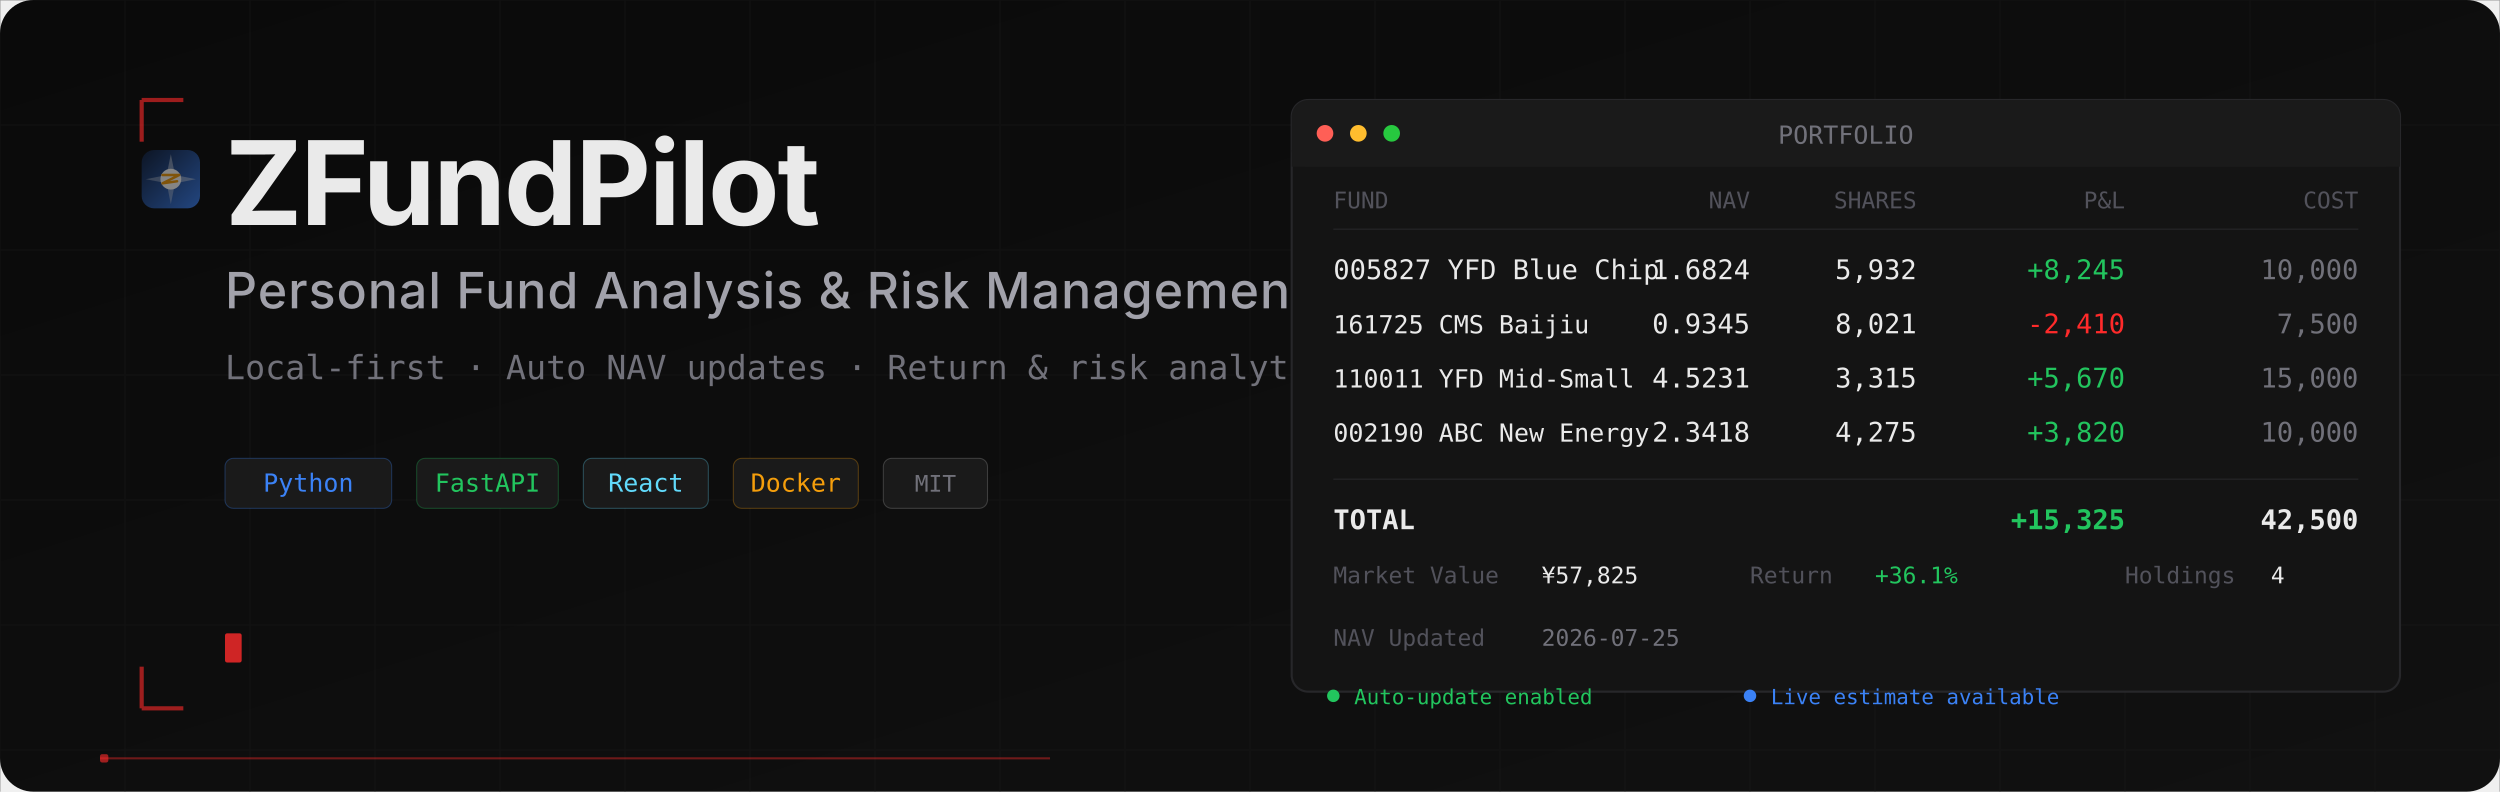
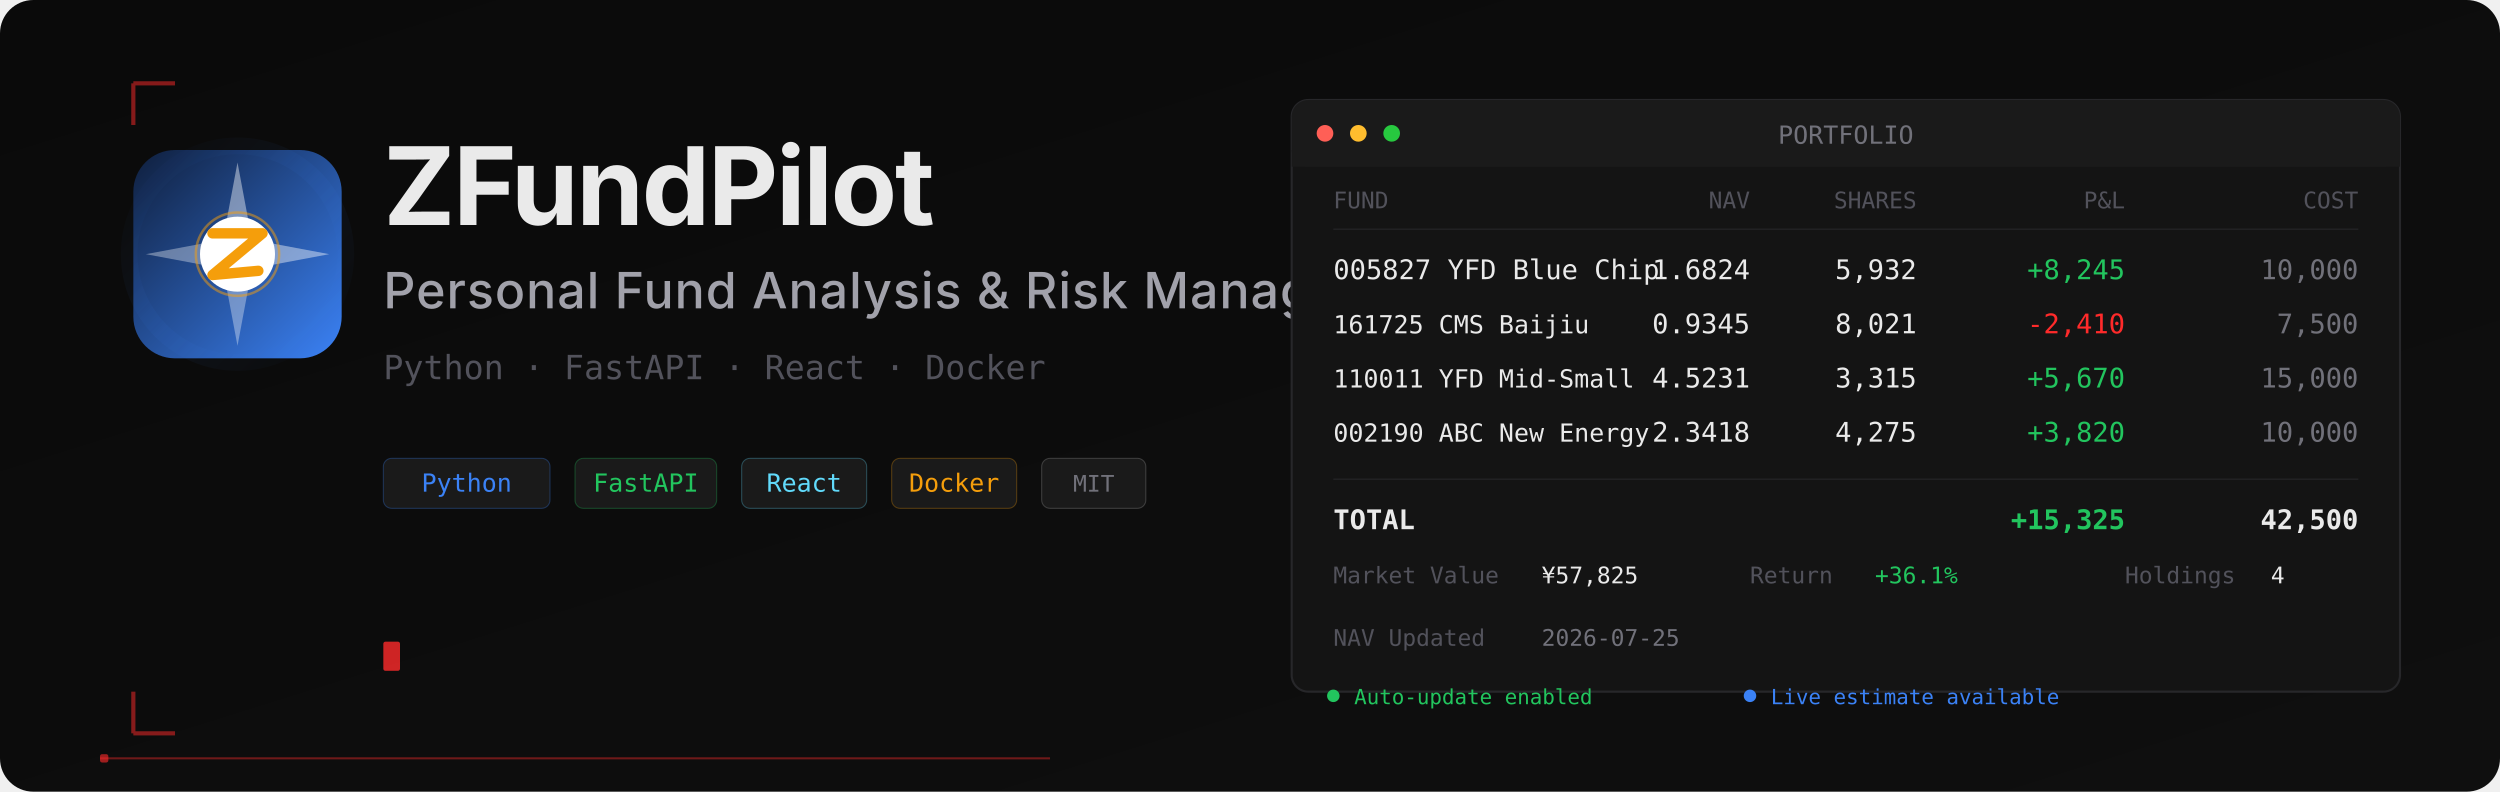
<svg xmlns="http://www.w3.org/2000/svg" width="1200" height="380" viewBox="0 0 1200 380" role="img" aria-labelledby="title desc">
  <defs>
    <linearGradient id="hero-bg" x1="0" y1="0" x2="1" y2="1">
      <stop offset="0%" stop-color="#0A0A0A" />
-       <stop offset="100%" stop-color="#111111" />
+       <stop offset="100%" stop-color="#0F0F0F" />
    </linearGradient>
-     <linearGradient id="panel-glow" x1="0" y1="0" x2="0" y2="1">
-       <stop offset="0%" stop-color="rgba(59,130,246,0.08)" />
-       <stop offset="100%" stop-color="rgba(59,130,246,0)" />
-     </linearGradient>
-     <linearGradient id="logo-grad" x1="0" y1="0" x2="1" y2="1">
+     <linearGradient id="logo-bg" x1="0" y1="0" x2="1" y2="1">
      <stop offset="0%" stop-color="#0F1F3D" />
      <stop offset="100%" stop-color="#3B82F6" />
    </linearGradient>
+     <linearGradient id="logo-glow" x1="0" y1="0" x2="1" y2="1">
+       <stop offset="0%" stop-color="rgba(59,130,246,0)" />
+       <stop offset="50%" stop-color="rgba(59,130,246,0.06)" />
+       <stop offset="100%" stop-color="rgba(59,130,246,0)" />
+     </linearGradient>
  </defs>
  <rect width="1200" height="380" rx="16" fill="url(#hero-bg)" />
-   <g stroke="#1A1A1A" stroke-width="0.5" opacity="0.4">
-     <line x1="0" y1="0" x2="0" y2="380" />
-     <line x1="60" y1="0" x2="60" y2="380" />
-     <line x1="120" y1="0" x2="120" y2="380" />
-     <line x1="180" y1="0" x2="180" y2="380" />
-     <line x1="240" y1="0" x2="240" y2="380" />
-     <line x1="300" y1="0" x2="300" y2="380" />
-     <line x1="360" y1="0" x2="360" y2="380" />
-     <line x1="420" y1="0" x2="420" y2="380" />
-     <line x1="480" y1="0" x2="480" y2="380" />
-     <line x1="540" y1="0" x2="540" y2="380" />
-     <line x1="600" y1="0" x2="600" y2="380" />
-     <line x1="660" y1="0" x2="660" y2="380" />
-     <line x1="720" y1="0" x2="720" y2="380" />
-     <line x1="780" y1="0" x2="780" y2="380" />
-     <line x1="840" y1="0" x2="840" y2="380" />
-     <line x1="900" y1="0" x2="900" y2="380" />
-     <line x1="960" y1="0" x2="960" y2="380" />
-     <line x1="1020" y1="0" x2="1020" y2="380" />
-     <line x1="1080" y1="0" x2="1080" y2="380" />
-     <line x1="1140" y1="0" x2="1140" y2="380" />
-     <line x1="1200" y1="0" x2="1200" y2="380" />
-     <line x1="0" y1="0" x2="1200" y2="0" />
-     <line x1="0" y1="60" x2="1200" y2="60" />
-     <line x1="0" y1="120" x2="1200" y2="120" />
-     <line x1="0" y1="180" x2="1200" y2="180" />
-     <line x1="0" y1="240" x2="1200" y2="240" />
-     <line x1="0" y1="300" x2="1200" y2="300" />
-     <line x1="0" y1="360" x2="1200" y2="360" />
-   </g>
  <g transform="translate(48, 0)">
-     <path d="M 20 48 L 20 68 M 20 48 L 40 48" stroke="#FF2A2A" stroke-width="2" fill="none" opacity="0.6" />
-     <path d="M 20 340 L 20 320 M 20 340 L 40 340" stroke="#FF2A2A" stroke-width="2" fill="none" opacity="0.6" />
-     <g transform="translate(20, 72)" opacity="0.5">
-       <rect x="0" y="0" width="28" height="28" rx="6" fill="url(#logo-grad)" />
-       <polygon points="14,2 16,12 14,14 12,12" fill="white" fill-opacity="0.42" />
-       <polygon points="26,14 16,16 14,14 16,12" fill="white" fill-opacity="0.42" />
-       <polygon points="14,26 12,16 14,14 16,16" fill="white" fill-opacity="0.34" />
-       <polygon points="2,14 12,12 14,14 12,16" fill="white" fill-opacity="0.34" />
-       <circle cx="14" cy="14" r="5" fill="white" />
-       <path d="M 10 12 L 18 12 L 10 16 L 17 15" stroke="#F59E0B" stroke-width="1.2" stroke-linecap="round" stroke-linejoin="round" fill="none" />
+     <path d="M 16 40 L 16 60 M 16 40 L 36 40" stroke="#FF2A2A" stroke-width="2" fill="none" opacity="0.5" />
+     <path d="M 16 352 L 16 332 M 16 352 L 36 352" stroke="#FF2A2A" stroke-width="2" fill="none" opacity="0.5" />
+     <g transform="translate(16, 72)">
+       <rect x="0" y="0" width="100" height="100" rx="20" fill="url(#logo-bg)" />
+       <circle cx="50" cy="50" r="52" fill="none" stroke="url(#logo-glow)" stroke-width="8" />
+       <polygon points="50,6 56,38 50,50 44,38" fill="white" fill-opacity="0.42" />
+       <polygon points="94,50 62,56 50,50 62,44" fill="white" fill-opacity="0.42" />
+       <polygon points="50,94 44,62 50,50 56,62" fill="white" fill-opacity="0.34" />
+       <polygon points="6,50 38,44 50,50 38,56" fill="white" fill-opacity="0.34" />
+       <circle cx="50" cy="50" r="18" fill="white" />
+       <circle cx="50" cy="50" r="20" fill="none" stroke="#F59E0B" stroke-width="1.2" opacity="0.5" />
+       <path d="M 38 40 L 62 40 L 38 60 L 60 58" stroke="#F59E0B" stroke-width="5" stroke-linecap="round" stroke-linejoin="round" fill="none" />
    </g>
-     <text x="60" y="108" font-family="-apple-system, BlinkMacSystemFont, Segoe UI, sans-serif" font-size="56" font-weight="700" fill="#EAEAEA" letter-spacing="-1">ZFundPilot</text>
-     <text x="60" y="148" font-family="-apple-system, BlinkMacSystemFont, Segoe UI, sans-serif" font-size="24" font-weight="500" fill="#A1A1AA" letter-spacing="0.5">Personal Fund Analysis &amp; Risk Management</text>
-     <text x="60" y="182" font-family="ui-monospace, SFMono-Regular, Menlo, monospace" font-size="16" fill="#71717A">Local-first · Auto NAV updates · Return &amp; risk analytics</text>
-     <g transform="translate(60, 220)">
+     <text x="136" y="108" font-family="-apple-system, BlinkMacSystemFont, Segoe UI, sans-serif" font-size="52" font-weight="700" fill="#EAEAEA" letter-spacing="-1">ZFundPilot</text>
+     <text x="136" y="148" font-family="-apple-system, BlinkMacSystemFont, Segoe UI, sans-serif" font-size="24" font-weight="500" fill="#A1A1AA" letter-spacing="0.5">Personal Fund Analysis &amp; Risk Management</text>
+     <text x="136" y="182" font-family="ui-monospace, SFMono-Regular, Menlo, monospace" font-size="16" fill="#52525B">Python · FastAPI · React · Docker</text>
+     <g transform="translate(136, 220)">
      <rect x="0" y="0" width="80" height="24" rx="4" fill="#1A1A1A" stroke="#3B82F6" stroke-opacity="0.3" stroke-width="0.5" />
      <text x="40" y="16" font-family="ui-monospace, SFMono-Regular, Menlo, monospace" font-size="12" fill="#3B82F6" text-anchor="middle">Python</text>
      <rect x="92" y="0" width="68" height="24" rx="4" fill="#1A1A1A" stroke="#22C55E" stroke-opacity="0.3" stroke-width="0.5" />
      <text x="126" y="16" font-family="ui-monospace, SFMono-Regular, Menlo, monospace" font-size="12" fill="#22C55E" text-anchor="middle">FastAPI</text>
      <rect x="172" y="0" width="60" height="24" rx="4" fill="#1A1A1A" stroke="#61DAFB" stroke-opacity="0.3" stroke-width="0.5" />
      <text x="202" y="16" font-family="ui-monospace, SFMono-Regular, Menlo, monospace" font-size="12" fill="#61DAFB" text-anchor="middle">React</text>
      <rect x="244" y="0" width="60" height="24" rx="4" fill="#1A1A1A" stroke="#F59E0B" stroke-opacity="0.3" stroke-width="0.5" />
      <text x="274" y="16" font-family="ui-monospace, SFMono-Regular, Menlo, monospace" font-size="12" fill="#F59E0B" text-anchor="middle">Docker</text>
      <rect x="316" y="0" width="50" height="24" rx="4" fill="#1A1A1A" stroke="#EAEAEA" stroke-opacity="0.2" stroke-width="0.5" />
      <text x="341" y="16" font-family="ui-monospace, SFMono-Regular, Menlo, monospace" font-size="11" fill="#71717A" text-anchor="middle">MIT</text>
    </g>
-     <rect x="60" y="304" width="8" height="14" rx="1" fill="#FF2A2A" opacity="0.8">
+     <rect x="136" y="308" width="8" height="14" rx="1" fill="#FF2A2A" opacity="0.8">
      <animate attributeName="opacity" values="0.8;0.1;0.8" dur="1.2s" repeatCount="indefinite" />
    </rect>
  </g>
  <g transform="translate(620, 48)">
    <rect x="0" y="0" width="532" height="284" rx="8" fill="#141414" stroke="#27272A" stroke-width="1" />
    <rect x="0" y="0" width="532" height="32" rx="8" fill="#1A1A1A" />
    <rect x="0" y="24" width="532" height="8" fill="#1A1A1A" />
    <circle cx="16" cy="16" r="4" fill="#FF5F56" />
    <circle cx="32" cy="16" r="4" fill="#FFBD2E" />
    <circle cx="48" cy="16" r="4" fill="#27C93F" />
    <text x="266" y="21" font-family="ui-monospace, SFMono-Regular, Menlo, monospace" font-size="12" fill="#71717A" text-anchor="middle">PORTFOLIO</text>
    <g transform="translate(20, 52)">
      <text x="0" y="0" font-family="ui-monospace, SFMono-Regular, Menlo, monospace" font-size="11" fill="#52525B">FUND</text>
      <text x="200" y="0" font-family="ui-monospace, SFMono-Regular, Menlo, monospace" font-size="11" fill="#52525B" text-anchor="end">NAV</text>
      <text x="280" y="0" font-family="ui-monospace, SFMono-Regular, Menlo, monospace" font-size="11" fill="#52525B" text-anchor="end">SHARES</text>
      <text x="380" y="0" font-family="ui-monospace, SFMono-Regular, Menlo, monospace" font-size="11" fill="#52525B" text-anchor="end">P&amp;L</text>
      <text x="492" y="0" font-family="ui-monospace, SFMono-Regular, Menlo, monospace" font-size="11" fill="#52525B" text-anchor="end">COST</text>
      <line x1="0" y1="10" x2="492" y2="10" stroke="#27272A" stroke-width="0.5" />
      <text x="0" y="34" font-family="ui-monospace, SFMono-Regular, Menlo, monospace" font-size="13" fill="#EAEAEA">005827 YFD Blue Chip</text>
      <text x="200" y="34" font-family="ui-monospace, SFMono-Regular, Menlo, monospace" font-size="13" fill="#EAEAEA" text-anchor="end">1.6824</text>
      <text x="280" y="34" font-family="ui-monospace, SFMono-Regular, Menlo, monospace" font-size="13" fill="#EAEAEA" text-anchor="end">5,932</text>
      <text x="380" y="34" font-family="ui-monospace, SFMono-Regular, Menlo, monospace" font-size="13" fill="#22C55E" text-anchor="end">+8,245</text>
      <text x="492" y="34" font-family="ui-monospace, SFMono-Regular, Menlo, monospace" font-size="13" fill="#71717A" text-anchor="end">10,000</text>
      <text x="0" y="60" font-family="ui-monospace, SFMono-Regular, Menlo, monospace" font-size="12" fill="#EAEAEA">161725 CMS Baijiu</text>
      <text x="200" y="60" font-family="ui-monospace, SFMono-Regular, Menlo, monospace" font-size="13" fill="#EAEAEA" text-anchor="end">0.9345</text>
      <text x="280" y="60" font-family="ui-monospace, SFMono-Regular, Menlo, monospace" font-size="13" fill="#EAEAEA" text-anchor="end">8,021</text>
      <text x="380" y="60" font-family="ui-monospace, SFMono-Regular, Menlo, monospace" font-size="13" fill="#FF2A2A" text-anchor="end">-2,410</text>
      <text x="492" y="60" font-family="ui-monospace, SFMono-Regular, Menlo, monospace" font-size="13" fill="#71717A" text-anchor="end">7,500</text>
      <text x="0" y="86" font-family="ui-monospace, SFMono-Regular, Menlo, monospace" font-size="12" fill="#EAEAEA">110011 YFD Mid-Small</text>
      <text x="200" y="86" font-family="ui-monospace, SFMono-Regular, Menlo, monospace" font-size="13" fill="#EAEAEA" text-anchor="end">4.5231</text>
      <text x="280" y="86" font-family="ui-monospace, SFMono-Regular, Menlo, monospace" font-size="13" fill="#EAEAEA" text-anchor="end">3,315</text>
      <text x="380" y="86" font-family="ui-monospace, SFMono-Regular, Menlo, monospace" font-size="13" fill="#22C55E" text-anchor="end">+5,670</text>
      <text x="492" y="86" font-family="ui-monospace, SFMono-Regular, Menlo, monospace" font-size="13" fill="#71717A" text-anchor="end">15,000</text>
      <text x="0" y="112" font-family="ui-monospace, SFMono-Regular, Menlo, monospace" font-size="12" fill="#EAEAEA">002190 ABC New Energy</text>
      <text x="200" y="112" font-family="ui-monospace, SFMono-Regular, Menlo, monospace" font-size="13" fill="#EAEAEA" text-anchor="end">2.3418</text>
      <text x="280" y="112" font-family="ui-monospace, SFMono-Regular, Menlo, monospace" font-size="13" fill="#EAEAEA" text-anchor="end">4,275</text>
      <text x="380" y="112" font-family="ui-monospace, SFMono-Regular, Menlo, monospace" font-size="13" fill="#22C55E" text-anchor="end">+3,820</text>
      <text x="492" y="112" font-family="ui-monospace, SFMono-Regular, Menlo, monospace" font-size="13" fill="#71717A" text-anchor="end">10,000</text>
      <line x1="0" y1="130" x2="492" y2="130" stroke="#27272A" stroke-width="0.5" />
      <text x="0" y="154" font-family="ui-monospace, SFMono-Regular, Menlo, monospace" font-size="13" font-weight="600" fill="#EAEAEA">TOTAL</text>
      <text x="380" y="154" font-family="ui-monospace, SFMono-Regular, Menlo, monospace" font-size="13" font-weight="600" fill="#22C55E" text-anchor="end">+15,325</text>
      <text x="492" y="154" font-family="ui-monospace, SFMono-Regular, Menlo, monospace" font-size="13" font-weight="600" fill="#EAEAEA" text-anchor="end">42,500</text>
      <text x="0" y="180" font-family="ui-monospace, SFMono-Regular, Menlo, monospace" font-size="11" fill="#52525B">Market Value</text>
      <text x="100" y="180" font-family="ui-monospace, SFMono-Regular, Menlo, monospace" font-size="11" fill="#EAEAEA">¥57,825</text>
      <text x="200" y="180" font-family="ui-monospace, SFMono-Regular, Menlo, monospace" font-size="11" fill="#52525B">Return</text>
      <text x="260" y="180" font-family="ui-monospace, SFMono-Regular, Menlo, monospace" font-size="11" fill="#22C55E">+36.1%</text>
      <text x="380" y="180" font-family="ui-monospace, SFMono-Regular, Menlo, monospace" font-size="11" fill="#52525B">Holdings</text>
      <text x="450" y="180" font-family="ui-monospace, SFMono-Regular, Menlo, monospace" font-size="11" fill="#EAEAEA">4</text>
      <text x="0" y="210" font-family="ui-monospace, SFMono-Regular, Menlo, monospace" font-size="11" fill="#52525B">NAV Updated</text>
      <text x="100" y="210" font-family="ui-monospace, SFMono-Regular, Menlo, monospace" font-size="11" fill="#71717A">2026-07-25</text>
      <circle cx="0" cy="234" r="3" fill="#22C55E" />
      <text x="10" y="238" font-family="ui-monospace, SFMono-Regular, Menlo, monospace" font-size="10" fill="#22C55E">Auto-update enabled</text>
      <circle cx="200" cy="234" r="3" fill="#3B82F6" />
      <text x="210" y="238" font-family="ui-monospace, SFMono-Regular, Menlo, monospace" font-size="10" fill="#3B82F6">Live estimate available</text>
    </g>
  </g>
  <line x1="48" y1="364" x2="504" y2="364" stroke="#FF2A2A" stroke-width="1" opacity="0.4" />
  <rect x="48" y="362" width="4" height="4" rx="1" fill="#FF2A2A" opacity="0.6" />
</svg>
